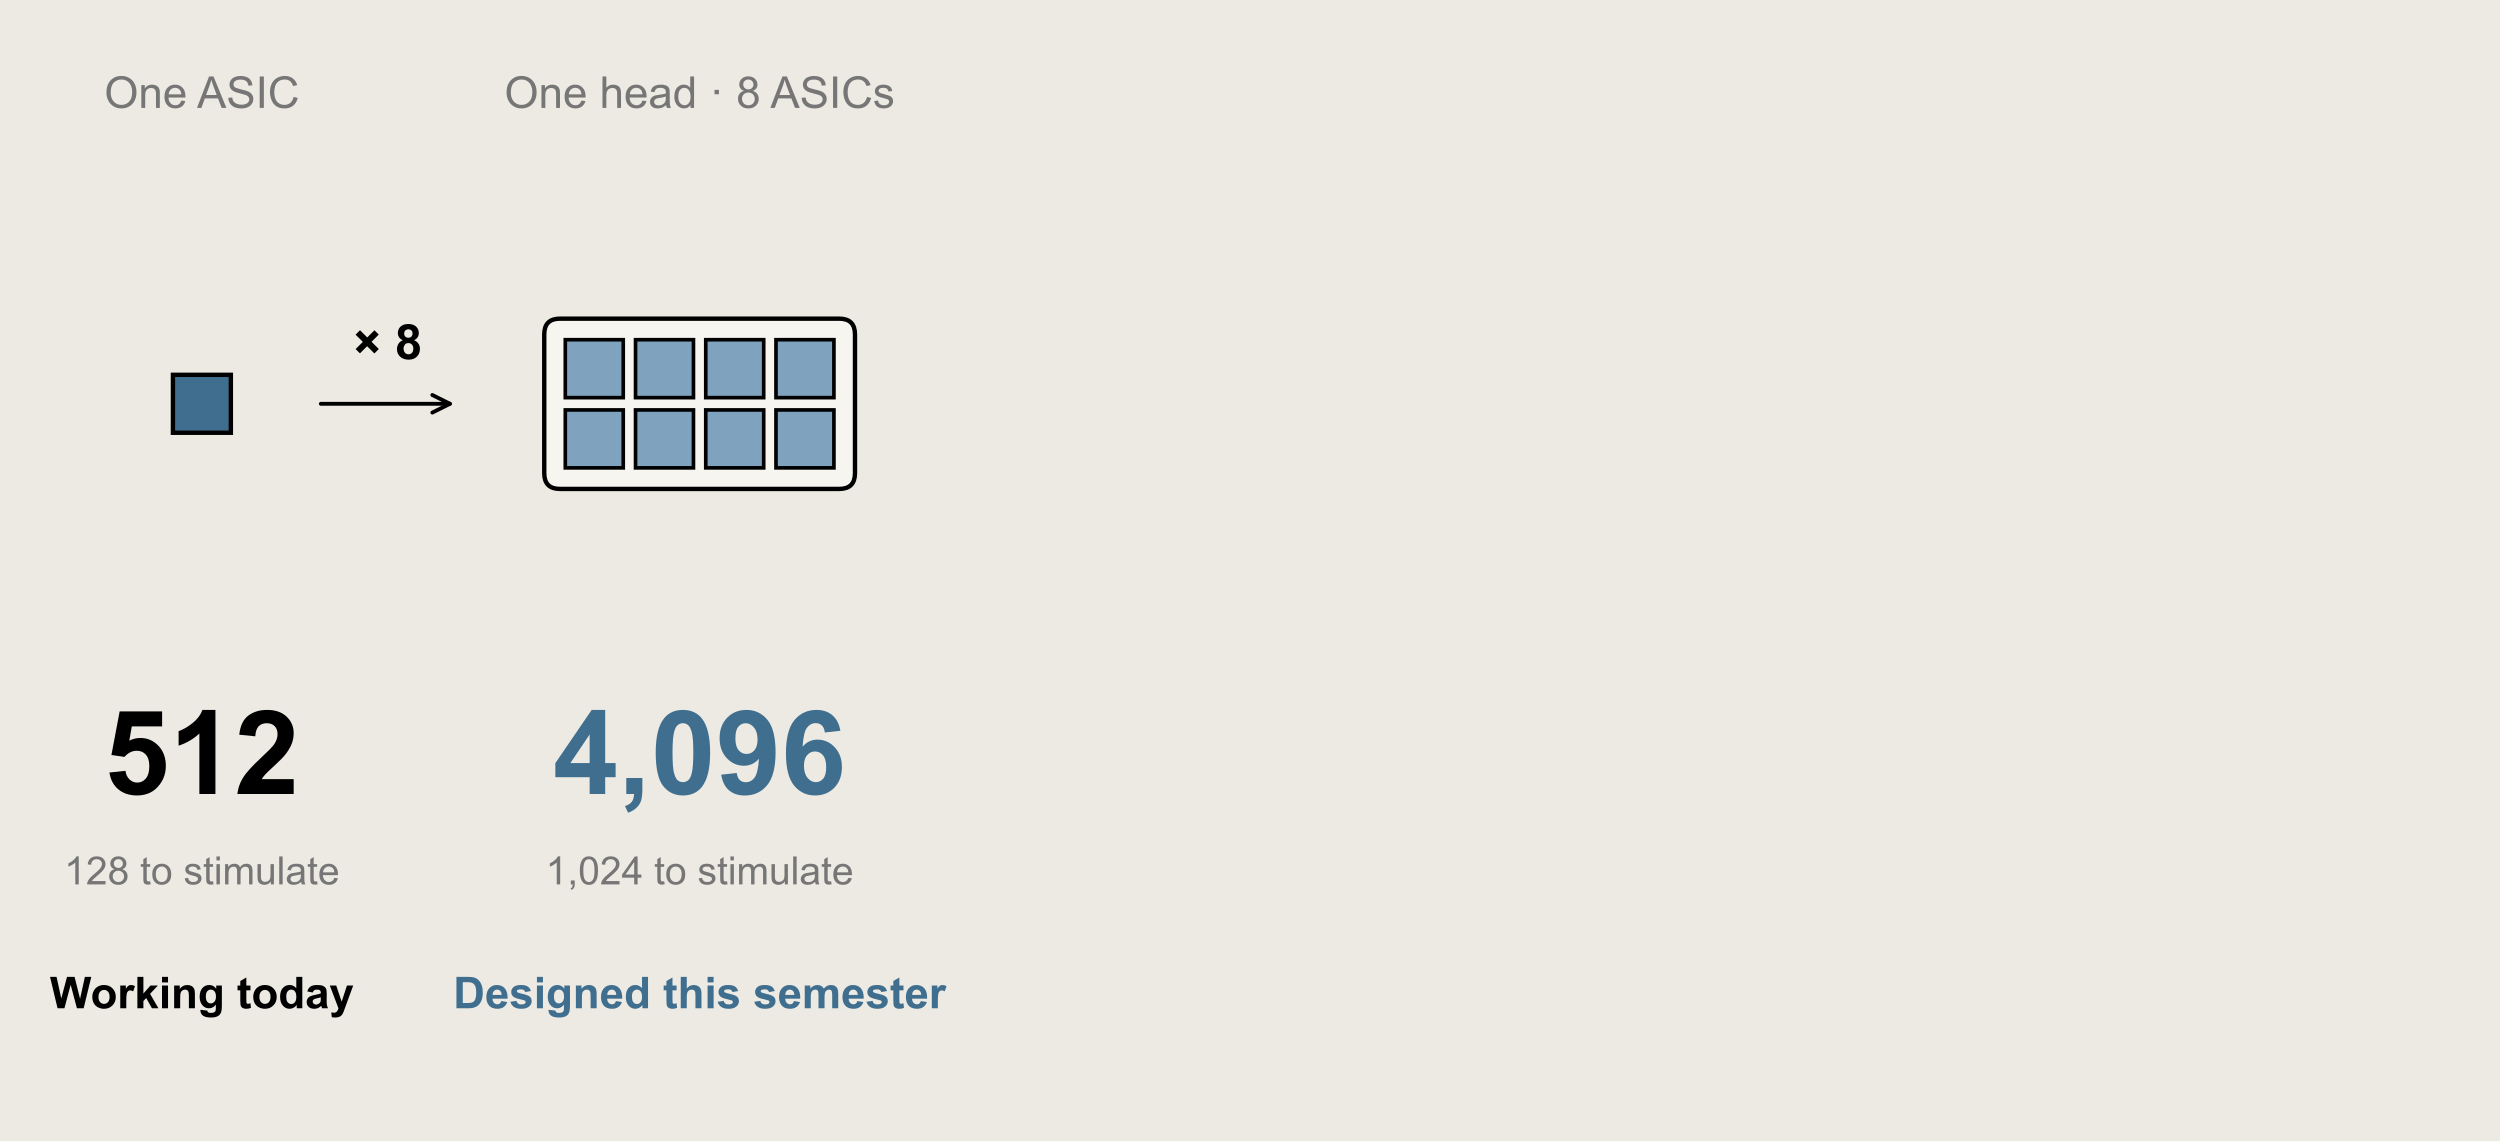
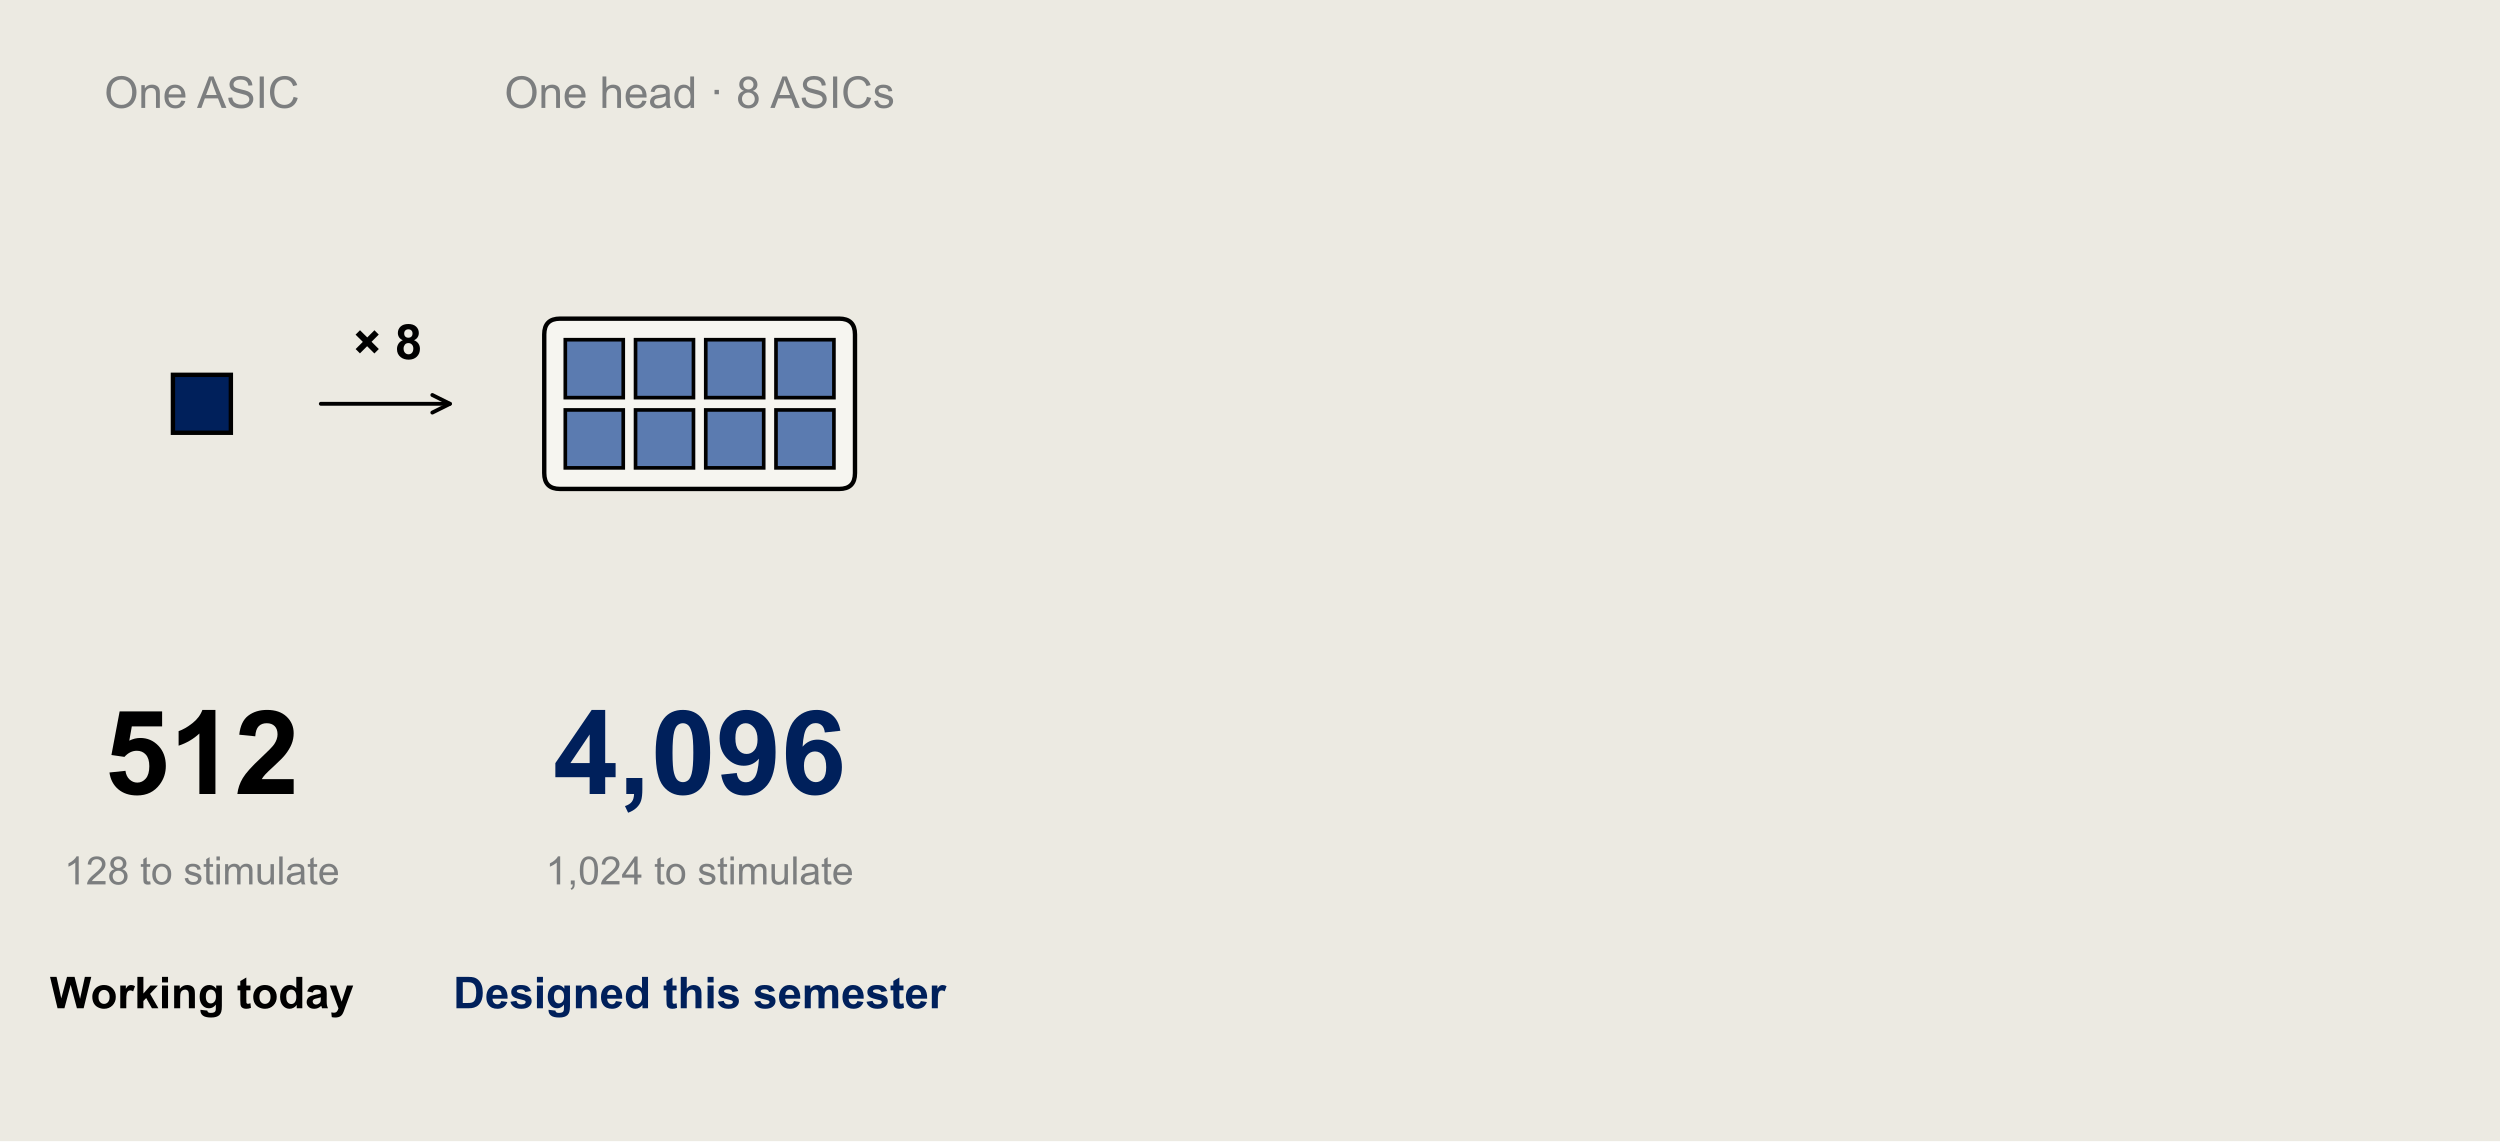
<svg xmlns="http://www.w3.org/2000/svg" xmlns:xlink="http://www.w3.org/1999/xlink" width="1025.28pt" height="468pt" viewBox="0 0 1025.28 468" version="1.1">
  <defs>
    <style type="text/css">*{stroke-linejoin: round; stroke-linecap: butt}</style>
  </defs>
  <g id="figure_1">
    <g id="patch_1">
      <path d="M 0 468  L 1025.28 468  L 1025.28 0  L 0 0  z " style="fill: #eceae2" />
    </g>
    <g id="axes_1">
      <g id="patch_2">
-         <path d="M 229.68 200.52  L 344.16 200.52  Q 350.64 200.52 350.64 194.04  L 350.64 137.16  Q 350.64 130.68 344.16 130.68  L 229.68 130.68  Q 223.2 130.68 223.2 137.16  L 223.2 194.04  Q 223.2 200.52 229.68 200.52  z " clip-path="url(#p2c6e788375)" style="fill: #f6f5f0; stroke: #000000; stroke-width: 1.8; stroke-linejoin: miter" />
+         <path d="M 229.68 200.52  L 344.16 200.52  Q 350.64 200.52 350.64 194.04  L 350.64 137.16  Q 350.64 130.68 344.16 130.68  L 229.68 130.68  Q 223.2 130.68 223.2 137.16  L 223.2 194.04  Q 223.2 200.52 229.68 200.52  z " clip-path="url(#p01cd4a0af0)" style="fill: #f6f5f0; stroke: #000000; stroke-width: 1.8; stroke-linejoin: miter" />
      </g>
      <g id="patch_3">
-         <path d="M 70.92 177.48  L 94.68 177.48  L 94.68 153.72  L 70.92 153.72  z " clip-path="url(#p2c6e788375)" style="fill: #3f6e8f; stroke: #000000; stroke-width: 1.8; stroke-linejoin: miter" />
+         <path d="M 70.92 177.48  L 94.68 177.48  L 94.68 153.72  L 70.92 153.72  z " clip-path="url(#p01cd4a0af0)" style="fill: #00205b; stroke: #000000; stroke-width: 1.8; stroke-linejoin: miter" />
      </g>
      <g id="patch_4">
-         <path d="M 231.84 191.88  L 255.6 191.88  L 255.6 168.12  L 231.84 168.12  z " clip-path="url(#p2c6e788375)" style="fill: #7fa3be; stroke: #000000; stroke-width: 1.5; stroke-linejoin: miter" />
+         <path d="M 231.84 191.88  L 255.6 191.88  L 255.6 168.12  L 231.84 168.12  z " clip-path="url(#p01cd4a0af0)" style="fill: #5b7bb0; stroke: #000000; stroke-width: 1.5; stroke-linejoin: miter" />
      </g>
      <g id="patch_5">
-         <path d="M 260.64 191.88  L 284.4 191.88  L 284.4 168.12  L 260.64 168.12  z " clip-path="url(#p2c6e788375)" style="fill: #7fa3be; stroke: #000000; stroke-width: 1.5; stroke-linejoin: miter" />
+         <path d="M 260.64 191.88  L 284.4 191.88  L 284.4 168.12  L 260.64 168.12  z " clip-path="url(#p01cd4a0af0)" style="fill: #5b7bb0; stroke: #000000; stroke-width: 1.5; stroke-linejoin: miter" />
      </g>
      <g id="patch_6">
-         <path d="M 289.44 191.88  L 313.2 191.88  L 313.2 168.12  L 289.44 168.12  z " clip-path="url(#p2c6e788375)" style="fill: #7fa3be; stroke: #000000; stroke-width: 1.5; stroke-linejoin: miter" />
+         <path d="M 289.44 191.88  L 313.2 191.88  L 313.2 168.12  L 289.44 168.12  z " clip-path="url(#p01cd4a0af0)" style="fill: #5b7bb0; stroke: #000000; stroke-width: 1.5; stroke-linejoin: miter" />
      </g>
      <g id="patch_7">
-         <path d="M 318.24 191.88  L 342 191.88  L 342 168.12  L 318.24 168.12  z " clip-path="url(#p2c6e788375)" style="fill: #7fa3be; stroke: #000000; stroke-width: 1.5; stroke-linejoin: miter" />
+         <path d="M 318.24 191.88  L 342 191.88  L 342 168.12  L 318.24 168.12  z " clip-path="url(#p01cd4a0af0)" style="fill: #5b7bb0; stroke: #000000; stroke-width: 1.5; stroke-linejoin: miter" />
      </g>
      <g id="patch_8">
-         <path d="M 231.84 163.08  L 255.6 163.08  L 255.6 139.32  L 231.84 139.32  z " clip-path="url(#p2c6e788375)" style="fill: #7fa3be; stroke: #000000; stroke-width: 1.5; stroke-linejoin: miter" />
+         <path d="M 231.84 163.08  L 255.6 163.08  L 255.6 139.32  L 231.84 139.32  z " clip-path="url(#p01cd4a0af0)" style="fill: #5b7bb0; stroke: #000000; stroke-width: 1.5; stroke-linejoin: miter" />
      </g>
      <g id="patch_9">
-         <path d="M 260.64 163.08  L 284.4 163.08  L 284.4 139.32  L 260.64 139.32  z " clip-path="url(#p2c6e788375)" style="fill: #7fa3be; stroke: #000000; stroke-width: 1.5; stroke-linejoin: miter" />
+         <path d="M 260.64 163.08  L 284.4 163.08  L 284.4 139.32  L 260.64 139.32  z " clip-path="url(#p01cd4a0af0)" style="fill: #5b7bb0; stroke: #000000; stroke-width: 1.5; stroke-linejoin: miter" />
      </g>
      <g id="patch_10">
-         <path d="M 289.44 163.08  L 313.2 163.08  L 313.2 139.32  L 289.44 139.32  z " clip-path="url(#p2c6e788375)" style="fill: #7fa3be; stroke: #000000; stroke-width: 1.5; stroke-linejoin: miter" />
+         <path d="M 289.44 163.08  L 313.2 163.08  L 313.2 139.32  L 289.44 139.32  z " clip-path="url(#p01cd4a0af0)" style="fill: #5b7bb0; stroke: #000000; stroke-width: 1.5; stroke-linejoin: miter" />
      </g>
      <g id="patch_11">
-         <path d="M 318.24 163.08  L 342 163.08  L 342 139.32  L 318.24 139.32  z " clip-path="url(#p2c6e788375)" style="fill: #7fa3be; stroke: #000000; stroke-width: 1.5; stroke-linejoin: miter" />
+         <path d="M 318.24 163.08  L 342 163.08  L 342 139.32  L 318.24 139.32  z " clip-path="url(#p01cd4a0af0)" style="fill: #5b7bb0; stroke: #000000; stroke-width: 1.5; stroke-linejoin: miter" />
      </g>
      <g id="patch_12">
        <path d="M 131.58 165.6  Q 158.94 165.6 184.511 165.6  " style="fill: none; stroke: #000000; stroke-width: 1.6; stroke-linecap: round" />
        <path d="M 177.311 162  L 184.511 165.6  L 177.311 169.2  " style="fill: none; stroke: #000000; stroke-width: 1.6; stroke-linecap: round" />
      </g>
      <g id="text_1">
        <g transform="translate(144.7603 147.2531) scale(0.2 -0.2)">
          <defs>
            <path id="Arial-BoldMT-d7" d="M 347 1313  L 1291 2256  L 341 3203  L 922 3784  L 1872 2838  L 2816 3781  L 3381 3213  L 2438 2269  L 3391 1316  L 2809 734  L 1856 1688  L 913 744  L 347 1313  z " transform="scale(0.015625)" />
            <path id="Arial-BoldMT-20" transform="scale(0.015625)" />
            <path id="Arial-BoldMT-38" d="M 1025 2472  Q 684 2616 529 2867  Q 375 3119 375 3419  Q 375 3931 733 4265  Q 1091 4600 1750 4600  Q 2403 4600 2764 4265  Q 3125 3931 3125 3419  Q 3125 3100 2959 2851  Q 2794 2603 2494 2472  Q 2875 2319 3073 2025  Q 3272 1731 3272 1347  Q 3272 713 2867 316  Q 2463 -81 1791 -81  Q 1166 -81 750 247  Q 259 634 259 1309  Q 259 1681 443 1992  Q 628 2303 1025 2472  z M 1206 3356  Q 1206 3094 1354 2947  Q 1503 2800 1750 2800  Q 2000 2800 2150 2948  Q 2300 3097 2300 3359  Q 2300 3606 2151 3754  Q 2003 3903 1759 3903  Q 1506 3903 1356 3753  Q 1206 3603 1206 3356  z M 1125 1394  Q 1125 1031 1311 828  Q 1497 625 1775 625  Q 2047 625 2225 820  Q 2403 1016 2403 1384  Q 2403 1706 2222 1901  Q 2041 2097 1763 2097  Q 1441 2097 1283 1875  Q 1125 1653 1125 1394  z " transform="scale(0.015625)" />
          </defs>
          <use xlink:href="#Arial-BoldMT-d7" />
          <use xlink:href="#Arial-BoldMT-20" x="58.398" />
          <use xlink:href="#Arial-BoldMT-38" x="86.182" />
        </g>
      </g>
      <g id="text_2">
-         <g style="fill: #767676" transform="translate(42.77813 44.25328) scale(0.18 -0.18)">
+         <g style="fill: #7c7e7f" transform="translate(42.77813 44.25328) scale(0.18 -0.18)">
          <defs>
            <path id="ArialMT-4f" d="M 309 2231  Q 309 3372 921 4017  Q 1534 4663 2503 4663  Q 3138 4663 3647 4359  Q 4156 4056 4423 3514  Q 4691 2972 4691 2284  Q 4691 1588 4409 1038  Q 4128 488 3612 205  Q 3097 -78 2500 -78  Q 1853 -78 1343 234  Q 834 547 571 1087  Q 309 1628 309 2231  z M 934 2222  Q 934 1394 1379 917  Q 1825 441 2497 441  Q 3181 441 3623 922  Q 4066 1403 4066 2288  Q 4066 2847 3877 3264  Q 3688 3681 3323 3911  Q 2959 4141 2506 4141  Q 1863 4141 1398 3698  Q 934 3256 934 2222  z " transform="scale(0.015625)" />
            <path id="ArialMT-6e" d="M 422 0  L 422 3319  L 928 3319  L 928 2847  Q 1294 3394 1984 3394  Q 2284 3394 2536 3286  Q 2788 3178 2913 3003  Q 3038 2828 3088 2588  Q 3119 2431 3119 2041  L 3119 0  L 2556 0  L 2556 2019  Q 2556 2363 2490 2533  Q 2425 2703 2258 2804  Q 2091 2906 1866 2906  Q 1506 2906 1245 2678  Q 984 2450 984 1813  L 984 0  L 422 0  z " transform="scale(0.015625)" />
            <path id="ArialMT-65" d="M 2694 1069  L 3275 997  Q 3138 488 2766 206  Q 2394 -75 1816 -75  Q 1088 -75 661 373  Q 234 822 234 1631  Q 234 2469 665 2931  Q 1097 3394 1784 3394  Q 2450 3394 2872 2941  Q 3294 2488 3294 1666  Q 3294 1616 3291 1516  L 816 1516  Q 847 969 1125 678  Q 1403 388 1819 388  Q 2128 388 2347 550  Q 2566 713 2694 1069  z M 847 1978  L 2700 1978  Q 2663 2397 2488 2606  Q 2219 2931 1791 2931  Q 1403 2931 1139 2672  Q 875 2413 847 1978  z " transform="scale(0.015625)" />
            <path id="ArialMT-20" transform="scale(0.015625)" />
            <path id="ArialMT-41" d="M -9 0  L 1750 4581  L 2403 4581  L 4278 0  L 3588 0  L 3053 1388  L 1138 1388  L 634 0  L -9 0  z M 1313 1881  L 2866 1881  L 2388 3150  Q 2169 3728 2063 4100  Q 1975 3659 1816 3225  L 1313 1881  z " transform="scale(0.015625)" />
            <path id="ArialMT-53" d="M 288 1472  L 859 1522  Q 900 1178 1048 958  Q 1197 738 1509 602  Q 1822 466 2213 466  Q 2559 466 2825 569  Q 3091 672 3220 851  Q 3350 1031 3350 1244  Q 3350 1459 3225 1620  Q 3100 1781 2813 1891  Q 2628 1963 1997 2114  Q 1366 2266 1113 2400  Q 784 2572 623 2826  Q 463 3081 463 3397  Q 463 3744 659 4045  Q 856 4347 1234 4503  Q 1613 4659 2075 4659  Q 2584 4659 2973 4495  Q 3363 4331 3572 4012  Q 3781 3694 3797 3291  L 3216 3247  Q 3169 3681 2898 3903  Q 2628 4125 2100 4125  Q 1550 4125 1298 3923  Q 1047 3722 1047 3438  Q 1047 3191 1225 3031  Q 1400 2872 2139 2705  Q 2878 2538 3153 2413  Q 3553 2228 3743 1945  Q 3934 1663 3934 1294  Q 3934 928 3725 604  Q 3516 281 3123 101  Q 2731 -78 2241 -78  Q 1619 -78 1198 103  Q 778 284 539 648  Q 300 1013 288 1472  z " transform="scale(0.015625)" />
            <path id="ArialMT-49" d="M 597 0  L 597 4581  L 1203 4581  L 1203 0  L 597 0  z " transform="scale(0.015625)" />
            <path id="ArialMT-43" d="M 3763 1606  L 4369 1453  Q 4178 706 3683 314  Q 3188 -78 2472 -78  Q 1731 -78 1267 223  Q 803 525 561 1097  Q 319 1669 319 2325  Q 319 3041 592 3573  Q 866 4106 1370 4382  Q 1875 4659 2481 4659  Q 3169 4659 3637 4309  Q 4106 3959 4291 3325  L 3694 3184  Q 3534 3684 3231 3912  Q 2928 4141 2469 4141  Q 1941 4141 1586 3887  Q 1231 3634 1087 3207  Q 944 2781 944 2328  Q 944 1744 1114 1308  Q 1284 872 1643 656  Q 2003 441 2422 441  Q 2931 441 3284 734  Q 3638 1028 3763 1606  z " transform="scale(0.015625)" />
          </defs>
          <use xlink:href="#ArialMT-4f" />
          <use xlink:href="#ArialMT-6e" x="77.783" />
          <use xlink:href="#ArialMT-65" x="133.398" />
          <use xlink:href="#ArialMT-20" x="189.014" />
          <use xlink:href="#ArialMT-41" x="211.297" />
          <use xlink:href="#ArialMT-53" x="277.996" />
          <use xlink:href="#ArialMT-49" x="344.695" />
          <use xlink:href="#ArialMT-43" x="372.479" />
        </g>
      </g>
      <g id="text_3">
        <g transform="translate(42.76125 325.6425) scale(0.48 -0.48)">
          <defs>
            <path id="Arial-BoldMT-35" d="M 284 1178  L 1159 1269  Q 1197 972 1381 798  Q 1566 625 1806 625  Q 2081 625 2272 848  Q 2463 1072 2463 1522  Q 2463 1944 2273 2155  Q 2084 2366 1781 2366  Q 1403 2366 1103 2031  L 391 2134  L 841 4519  L 3163 4519  L 3163 3697  L 1506 3697  L 1369 2919  Q 1663 3066 1969 3066  Q 2553 3066 2959 2641  Q 3366 2216 3366 1538  Q 3366 972 3038 528  Q 2591 -78 1797 -78  Q 1163 -78 763 262  Q 363 603 284 1178  z " transform="scale(0.015625)" />
            <path id="Arial-BoldMT-31" d="M 2519 0  L 1641 0  L 1641 3309  Q 1159 2859 506 2644  L 506 3441  Q 850 3553 1253 3867  Q 1656 4181 1806 4600  L 2519 4600  L 2519 0  z " transform="scale(0.015625)" />
            <path id="Arial-BoldMT-32" d="M 3238 816  L 3238 0  L 159 0  Q 209 463 459 877  Q 709 1291 1447 1975  Q 2041 2528 2175 2725  Q 2356 2997 2356 3263  Q 2356 3556 2198 3714  Q 2041 3872 1763 3872  Q 1488 3872 1325 3706  Q 1163 3541 1138 3156  L 263 3244  Q 341 3969 753 4284  Q 1166 4600 1784 4600  Q 2463 4600 2850 4234  Q 3238 3869 3238 3325  Q 3238 3016 3127 2736  Q 3016 2456 2775 2150  Q 2616 1947 2200 1565  Q 1784 1184 1673 1059  Q 1563 934 1494 816  L 3238 816  z " transform="scale(0.015625)" />
          </defs>
          <use xlink:href="#Arial-BoldMT-35" />
          <use xlink:href="#Arial-BoldMT-31" x="55.615" />
          <use xlink:href="#Arial-BoldMT-32" x="111.23" />
        </g>
      </g>
      <g id="text_4">
-         <g style="fill: #767676" transform="translate(26.3275 362.6963) scale(0.16 -0.16)">
+         <g style="fill: #7c7e7f" transform="translate(26.3275 362.6963) scale(0.16 -0.16)">
          <defs>
            <path id="ArialMT-31" d="M 2384 0  L 1822 0  L 1822 3584  Q 1619 3391 1289 3197  Q 959 3003 697 2906  L 697 3450  Q 1169 3672 1522 3987  Q 1875 4303 2022 4600  L 2384 4600  L 2384 0  z " transform="scale(0.015625)" />
            <path id="ArialMT-32" d="M 3222 541  L 3222 0  L 194 0  Q 188 203 259 391  Q 375 700 629 1000  Q 884 1300 1366 1694  Q 2113 2306 2375 2664  Q 2638 3022 2638 3341  Q 2638 3675 2398 3904  Q 2159 4134 1775 4134  Q 1369 4134 1125 3890  Q 881 3647 878 3216  L 300 3275  Q 359 3922 746 4261  Q 1134 4600 1788 4600  Q 2447 4600 2831 4234  Q 3216 3869 3216 3328  Q 3216 3053 3103 2787  Q 2991 2522 2730 2228  Q 2469 1934 1863 1422  Q 1356 997 1212 845  Q 1069 694 975 541  L 3222 541  z " transform="scale(0.015625)" />
            <path id="ArialMT-38" d="M 1131 2484  Q 781 2613 612 2850  Q 444 3088 444 3419  Q 444 3919 803 4259  Q 1163 4600 1759 4600  Q 2359 4600 2725 4251  Q 3091 3903 3091 3403  Q 3091 3084 2923 2848  Q 2756 2613 2416 2484  Q 2838 2347 3058 2040  Q 3278 1734 3278 1309  Q 3278 722 2862 322  Q 2447 -78 1769 -78  Q 1091 -78 675 323  Q 259 725 259 1325  Q 259 1772 486 2073  Q 713 2375 1131 2484  z M 1019 3438  Q 1019 3113 1228 2906  Q 1438 2700 1772 2700  Q 2097 2700 2305 2904  Q 2513 3109 2513 3406  Q 2513 3716 2298 3927  Q 2084 4138 1766 4138  Q 1444 4138 1231 3931  Q 1019 3725 1019 3438  z M 838 1322  Q 838 1081 952 856  Q 1066 631 1291 507  Q 1516 384 1775 384  Q 2178 384 2440 643  Q 2703 903 2703 1303  Q 2703 1709 2433 1975  Q 2163 2241 1756 2241  Q 1359 2241 1098 1978  Q 838 1716 838 1322  z " transform="scale(0.015625)" />
            <path id="ArialMT-74" d="M 1650 503  L 1731 6  Q 1494 -44 1306 -44  Q 1000 -44 831 53  Q 663 150 594 308  Q 525 466 525 972  L 525 2881  L 113 2881  L 113 3319  L 525 3319  L 525 4141  L 1084 4478  L 1084 3319  L 1650 3319  L 1650 2881  L 1084 2881  L 1084 941  Q 1084 700 1114 631  Q 1144 563 1211 522  Q 1278 481 1403 481  Q 1497 481 1650 503  z " transform="scale(0.015625)" />
            <path id="ArialMT-6f" d="M 213 1659  Q 213 2581 725 3025  Q 1153 3394 1769 3394  Q 2453 3394 2887 2945  Q 3322 2497 3322 1706  Q 3322 1066 3130 698  Q 2938 331 2570 128  Q 2203 -75 1769 -75  Q 1072 -75 642 372  Q 213 819 213 1659  z M 791 1659  Q 791 1022 1069 705  Q 1347 388 1769 388  Q 2188 388 2466 706  Q 2744 1025 2744 1678  Q 2744 2294 2464 2611  Q 2184 2928 1769 2928  Q 1347 2928 1069 2612  Q 791 2297 791 1659  z " transform="scale(0.015625)" />
            <path id="ArialMT-73" d="M 197 991  L 753 1078  Q 800 744 1014 566  Q 1228 388 1613 388  Q 2000 388 2187 545  Q 2375 703 2375 916  Q 2375 1106 2209 1216  Q 2094 1291 1634 1406  Q 1016 1563 777 1677  Q 538 1791 414 1992  Q 291 2194 291 2438  Q 291 2659 392 2848  Q 494 3038 669 3163  Q 800 3259 1026 3326  Q 1253 3394 1513 3394  Q 1903 3394 2198 3281  Q 2494 3169 2634 2976  Q 2775 2784 2828 2463  L 2278 2388  Q 2241 2644 2061 2787  Q 1881 2931 1553 2931  Q 1166 2931 1000 2803  Q 834 2675 834 2503  Q 834 2394 903 2306  Q 972 2216 1119 2156  Q 1203 2125 1616 2013  Q 2213 1853 2448 1751  Q 2684 1650 2818 1456  Q 2953 1263 2953 975  Q 2953 694 2789 445  Q 2625 197 2315 61  Q 2006 -75 1616 -75  Q 969 -75 630 194  Q 291 463 197 991  z " transform="scale(0.015625)" />
            <path id="ArialMT-69" d="M 425 3934  L 425 4581  L 988 4581  L 988 3934  L 425 3934  z M 425 0  L 425 3319  L 988 3319  L 988 0  L 425 0  z " transform="scale(0.015625)" />
            <path id="ArialMT-6d" d="M 422 0  L 422 3319  L 925 3319  L 925 2853  Q 1081 3097 1340 3245  Q 1600 3394 1931 3394  Q 2300 3394 2536 3241  Q 2772 3088 2869 2813  Q 3263 3394 3894 3394  Q 4388 3394 4653 3120  Q 4919 2847 4919 2278  L 4919 0  L 4359 0  L 4359 2091  Q 4359 2428 4304 2576  Q 4250 2725 4106 2815  Q 3963 2906 3769 2906  Q 3419 2906 3187 2673  Q 2956 2441 2956 1928  L 2956 0  L 2394 0  L 2394 2156  Q 2394 2531 2256 2718  Q 2119 2906 1806 2906  Q 1569 2906 1367 2781  Q 1166 2656 1075 2415  Q 984 2175 984 1722  L 984 0  L 422 0  z " transform="scale(0.015625)" />
            <path id="ArialMT-75" d="M 2597 0  L 2597 488  Q 2209 -75 1544 -75  Q 1250 -75 995 37  Q 741 150 617 320  Q 494 491 444 738  Q 409 903 409 1263  L 409 3319  L 972 3319  L 972 1478  Q 972 1038 1006 884  Q 1059 663 1231 536  Q 1403 409 1656 409  Q 1909 409 2131 539  Q 2353 669 2445 892  Q 2538 1116 2538 1541  L 2538 3319  L 3100 3319  L 3100 0  L 2597 0  z " transform="scale(0.015625)" />
            <path id="ArialMT-6c" d="M 409 0  L 409 4581  L 972 4581  L 972 0  L 409 0  z " transform="scale(0.015625)" />
            <path id="ArialMT-61" d="M 2588 409  Q 2275 144 1986 34  Q 1697 -75 1366 -75  Q 819 -75 525 192  Q 231 459 231 875  Q 231 1119 342 1320  Q 453 1522 633 1644  Q 813 1766 1038 1828  Q 1203 1872 1538 1913  Q 2219 1994 2541 2106  Q 2544 2222 2544 2253  Q 2544 2597 2384 2738  Q 2169 2928 1744 2928  Q 1347 2928 1158 2789  Q 969 2650 878 2297  L 328 2372  Q 403 2725 575 2942  Q 747 3159 1072 3276  Q 1397 3394 1825 3394  Q 2250 3394 2515 3294  Q 2781 3194 2906 3042  Q 3031 2891 3081 2659  Q 3109 2516 3109 2141  L 3109 1391  Q 3109 606 3145 398  Q 3181 191 3288 0  L 2700 0  Q 2613 175 2588 409  z M 2541 1666  Q 2234 1541 1622 1453  Q 1275 1403 1131 1340  Q 988 1278 909 1158  Q 831 1038 831 891  Q 831 666 1001 516  Q 1172 366 1500 366  Q 1825 366 2078 508  Q 2331 650 2450 897  Q 2541 1088 2541 1459  L 2541 1666  z " transform="scale(0.015625)" />
          </defs>
          <use xlink:href="#ArialMT-31" />
          <use xlink:href="#ArialMT-32" x="55.615" />
          <use xlink:href="#ArialMT-38" x="111.23" />
          <use xlink:href="#ArialMT-20" x="166.846" />
          <use xlink:href="#ArialMT-74" x="194.629" />
          <use xlink:href="#ArialMT-6f" x="222.412" />
          <use xlink:href="#ArialMT-20" x="278.027" />
          <use xlink:href="#ArialMT-73" x="305.811" />
          <use xlink:href="#ArialMT-74" x="355.811" />
          <use xlink:href="#ArialMT-69" x="383.594" />
          <use xlink:href="#ArialMT-6d" x="405.811" />
          <use xlink:href="#ArialMT-75" x="489.111" />
          <use xlink:href="#ArialMT-6c" x="544.727" />
          <use xlink:href="#ArialMT-61" x="566.943" />
          <use xlink:href="#ArialMT-74" x="622.559" />
          <use xlink:href="#ArialMT-65" x="650.342" />
        </g>
      </g>
      <g id="text_5">
        <g transform="translate(20.46234 413.5078) scale(0.18 -0.18)">
          <defs>
            <path id="Arial-BoldMT-57" d="M 1116 0  L 22 4581  L 969 4581  L 1659 1434  L 2497 4581  L 3597 4581  L 4400 1381  L 5103 4581  L 6034 4581  L 4922 0  L 3941 0  L 3028 3425  L 2119 0  L 1116 0  z " transform="scale(0.015625)" />
            <path id="Arial-BoldMT-6f" d="M 256 1706  Q 256 2144 472 2553  Q 688 2963 1083 3178  Q 1478 3394 1966 3394  Q 2719 3394 3200 2905  Q 3681 2416 3681 1669  Q 3681 916 3195 420  Q 2709 -75 1972 -75  Q 1516 -75 1102 131  Q 688 338 472 736  Q 256 1134 256 1706  z M 1156 1659  Q 1156 1166 1390 903  Q 1625 641 1969 641  Q 2313 641 2545 903  Q 2778 1166 2778 1666  Q 2778 2153 2545 2415  Q 2313 2678 1969 2678  Q 1625 2678 1390 2415  Q 1156 2153 1156 1659  z " transform="scale(0.015625)" />
            <path id="Arial-BoldMT-72" d="M 1300 0  L 422 0  L 422 3319  L 1238 3319  L 1238 2847  Q 1447 3181 1614 3287  Q 1781 3394 1994 3394  Q 2294 3394 2572 3228  L 2300 2463  Q 2078 2606 1888 2606  Q 1703 2606 1575 2504  Q 1447 2403 1373 2137  Q 1300 1872 1300 1025  L 1300 0  z " transform="scale(0.015625)" />
            <path id="Arial-BoldMT-6b" d="M 428 0  L 428 4581  L 1306 4581  L 1306 2150  L 2334 3319  L 3416 3319  L 2281 2106  L 3497 0  L 2550 0  L 1716 1491  L 1306 1063  L 1306 0  L 428 0  z " transform="scale(0.015625)" />
            <path id="Arial-BoldMT-69" d="M 459 3769  L 459 4581  L 1338 4581  L 1338 3769  L 459 3769  z M 459 0  L 459 3319  L 1338 3319  L 1338 0  L 459 0  z " transform="scale(0.015625)" />
            <path id="Arial-BoldMT-6e" d="M 3478 0  L 2600 0  L 2600 1694  Q 2600 2231 2544 2389  Q 2488 2547 2361 2634  Q 2234 2722 2056 2722  Q 1828 2722 1647 2597  Q 1466 2472 1398 2265  Q 1331 2059 1331 1503  L 1331 0  L 453 0  L 453 3319  L 1269 3319  L 1269 2831  Q 1703 3394 2363 3394  Q 2653 3394 2893 3289  Q 3134 3184 3257 3021  Q 3381 2859 3429 2653  Q 3478 2447 3478 2063  L 3478 0  z " transform="scale(0.015625)" />
            <path id="Arial-BoldMT-67" d="M 378 -219  L 1381 -341  Q 1406 -516 1497 -581  Q 1622 -675 1891 -675  Q 2234 -675 2406 -572  Q 2522 -503 2581 -350  Q 2622 -241 2622 53  L 2622 538  Q 2228 0 1628 0  Q 959 0 569 566  Q 263 1013 263 1678  Q 263 2513 664 2953  Q 1066 3394 1663 3394  Q 2278 3394 2678 2853  L 2678 3319  L 3500 3319  L 3500 341  Q 3500 -247 3403 -537  Q 3306 -828 3131 -993  Q 2956 -1159 2664 -1253  Q 2372 -1347 1925 -1347  Q 1081 -1347 728 -1058  Q 375 -769 375 -325  Q 375 -281 378 -219  z M 1163 1728  Q 1163 1200 1367 954  Q 1572 709 1872 709  Q 2194 709 2416 961  Q 2638 1213 2638 1706  Q 2638 2222 2425 2472  Q 2213 2722 1888 2722  Q 1572 2722 1367 2476  Q 1163 2231 1163 1728  z " transform="scale(0.015625)" />
            <path id="Arial-BoldMT-74" d="M 1981 3319  L 1981 2619  L 1381 2619  L 1381 1281  Q 1381 875 1398 808  Q 1416 741 1477 697  Q 1538 653 1625 653  Q 1747 653 1978 738  L 2053 56  Q 1747 -75 1359 -75  Q 1122 -75 931 4  Q 741 84 652 211  Q 563 338 528 553  Q 500 706 500 1172  L 500 2619  L 97 2619  L 97 3319  L 500 3319  L 500 3978  L 1381 4491  L 1381 3319  L 1981 3319  z " transform="scale(0.015625)" />
            <path id="Arial-BoldMT-64" d="M 3503 0  L 2688 0  L 2688 488  Q 2484 203 2207 64  Q 1931 -75 1650 -75  Q 1078 -75 670 386  Q 263 847 263 1672  Q 263 2516 659 2955  Q 1056 3394 1663 3394  Q 2219 3394 2625 2931  L 2625 4581  L 3503 4581  L 3503 0  z M 1159 1731  Q 1159 1200 1306 963  Q 1519 619 1900 619  Q 2203 619 2415 876  Q 2628 1134 2628 1647  Q 2628 2219 2422 2470  Q 2216 2722 1894 2722  Q 1581 2722 1370 2473  Q 1159 2225 1159 1731  z " transform="scale(0.015625)" />
            <path id="Arial-BoldMT-61" d="M 1116 2306  L 319 2450  Q 453 2931 781 3162  Q 1109 3394 1756 3394  Q 2344 3394 2631 3255  Q 2919 3116 3036 2902  Q 3153 2688 3153 2116  L 3144 1091  Q 3144 653 3186 445  Q 3228 238 3344 0  L 2475 0  Q 2441 88 2391 259  Q 2369 338 2359 363  Q 2134 144 1878 34  Q 1622 -75 1331 -75  Q 819 -75 523 203  Q 228 481 228 906  Q 228 1188 362 1408  Q 497 1628 739 1745  Q 981 1863 1438 1950  Q 2053 2066 2291 2166  L 2291 2253  Q 2291 2506 2166 2614  Q 2041 2722 1694 2722  Q 1459 2722 1328 2630  Q 1197 2538 1116 2306  z M 2291 1594  Q 2122 1538 1756 1459  Q 1391 1381 1278 1306  Q 1106 1184 1106 997  Q 1106 813 1243 678  Q 1381 544 1594 544  Q 1831 544 2047 700  Q 2206 819 2256 991  Q 2291 1103 2291 1419  L 2291 1594  z " transform="scale(0.015625)" />
            <path id="Arial-BoldMT-79" d="M 44 3319  L 978 3319  L 1772 963  L 2547 3319  L 3456 3319  L 2284 125  L 2075 -453  Q 1959 -744 1854 -897  Q 1750 -1050 1614 -1145  Q 1478 -1241 1279 -1294  Q 1081 -1347 831 -1347  Q 578 -1347 334 -1294  L 256 -606  Q 463 -647 628 -647  Q 934 -647 1081 -467  Q 1228 -288 1306 -9  L 44 3319  z " transform="scale(0.015625)" />
          </defs>
          <use xlink:href="#Arial-BoldMT-57" />
          <use xlink:href="#Arial-BoldMT-6f" x="92.635" />
          <use xlink:href="#Arial-BoldMT-72" x="153.719" />
          <use xlink:href="#Arial-BoldMT-6b" x="192.635" />
          <use xlink:href="#Arial-BoldMT-69" x="248.25" />
          <use xlink:href="#Arial-BoldMT-6e" x="276.033" />
          <use xlink:href="#Arial-BoldMT-67" x="337.117" />
          <use xlink:href="#Arial-BoldMT-20" x="398.201" />
          <use xlink:href="#Arial-BoldMT-74" x="425.984" />
          <use xlink:href="#Arial-BoldMT-6f" x="459.285" />
          <use xlink:href="#Arial-BoldMT-64" x="520.369" />
          <use xlink:href="#Arial-BoldMT-61" x="581.453" />
          <use xlink:href="#Arial-BoldMT-79" x="637.068" />
        </g>
      </g>
      <g id="text_6">
-         <g style="fill: #767676" transform="translate(206.8762 44.25328) scale(0.18 -0.18)">
+         <g style="fill: #7c7e7f" transform="translate(206.8762 44.25328) scale(0.18 -0.18)">
          <defs>
            <path id="ArialMT-68" d="M 422 0  L 422 4581  L 984 4581  L 984 2938  Q 1378 3394 1978 3394  Q 2347 3394 2619 3248  Q 2891 3103 3008 2847  Q 3125 2591 3125 2103  L 3125 0  L 2563 0  L 2563 2103  Q 2563 2525 2380 2717  Q 2197 2909 1863 2909  Q 1613 2909 1392 2779  Q 1172 2650 1078 2428  Q 984 2206 984 1816  L 984 0  L 422 0  z " transform="scale(0.015625)" />
            <path id="ArialMT-64" d="M 2575 0  L 2575 419  Q 2259 -75 1647 -75  Q 1250 -75 917 144  Q 584 363 401 755  Q 219 1147 219 1656  Q 219 2153 384 2558  Q 550 2963 881 3178  Q 1213 3394 1622 3394  Q 1922 3394 2156 3267  Q 2391 3141 2538 2938  L 2538 4581  L 3097 4581  L 3097 0  L 2575 0  z M 797 1656  Q 797 1019 1065 703  Q 1334 388 1700 388  Q 2069 388 2326 689  Q 2584 991 2584 1609  Q 2584 2291 2321 2609  Q 2059 2928 1675 2928  Q 1300 2928 1048 2622  Q 797 2316 797 1656  z " transform="scale(0.015625)" />
            <path id="ArialMT-b7" d="M 744 1991  L 744 2631  L 1384 2631  L 1384 1991  L 744 1991  z " transform="scale(0.015625)" />
          </defs>
          <use xlink:href="#ArialMT-4f" />
          <use xlink:href="#ArialMT-6e" x="77.783" />
          <use xlink:href="#ArialMT-65" x="133.398" />
          <use xlink:href="#ArialMT-20" x="189.014" />
          <use xlink:href="#ArialMT-68" x="216.797" />
          <use xlink:href="#ArialMT-65" x="272.412" />
          <use xlink:href="#ArialMT-61" x="328.027" />
          <use xlink:href="#ArialMT-64" x="383.643" />
          <use xlink:href="#ArialMT-20" x="439.258" />
          <use xlink:href="#ArialMT-b7" x="467.041" />
          <use xlink:href="#ArialMT-20" x="500.342" />
          <use xlink:href="#ArialMT-38" x="528.125" />
          <use xlink:href="#ArialMT-20" x="583.74" />
          <use xlink:href="#ArialMT-41" x="606.023" />
          <use xlink:href="#ArialMT-53" x="672.723" />
          <use xlink:href="#ArialMT-49" x="739.422" />
          <use xlink:href="#ArialMT-43" x="767.205" />
          <use xlink:href="#ArialMT-73" x="839.422" />
        </g>
      </g>
      <g id="text_7">
-         <g style="fill: #3f6e8f" transform="translate(226.8675 325.6425) scale(0.48 -0.48)">
+         <g style="fill: #00205b" transform="translate(226.8675 325.6425) scale(0.48 -0.48)">
          <defs>
            <path id="Arial-BoldMT-34" d="M 1994 0  L 1994 922  L 119 922  L 119 1691  L 2106 4600  L 2844 4600  L 2844 1694  L 3413 1694  L 3413 922  L 2844 922  L 2844 0  L 1994 0  z M 1994 1694  L 1994 3259  L 941 1694  L 1994 1694  z " transform="scale(0.015625)" />
            <path id="Arial-BoldMT-2c" d="M 438 878  L 1316 878  L 1316 250  Q 1316 -131 1250 -351  Q 1184 -572 1001 -747  Q 819 -922 538 -1022  L 366 -659  Q 631 -572 743 -419  Q 856 -266 863 0  L 438 0  L 438 878  z " transform="scale(0.015625)" />
            <path id="Arial-BoldMT-30" d="M 1756 4600  Q 2422 4600 2797 4125  Q 3244 3563 3244 2259  Q 3244 959 2794 391  Q 2422 -78 1756 -78  Q 1088 -78 678 436  Q 269 950 269 2269  Q 269 3563 719 4131  Q 1091 4600 1756 4600  z M 1756 3872  Q 1597 3872 1472 3770  Q 1347 3669 1278 3406  Q 1188 3066 1188 2259  Q 1188 1453 1269 1151  Q 1350 850 1473 750  Q 1597 650 1756 650  Q 1916 650 2041 751  Q 2166 853 2234 1116  Q 2325 1453 2325 2259  Q 2325 3066 2244 3367  Q 2163 3669 2039 3770  Q 1916 3872 1756 3872  z " transform="scale(0.015625)" />
            <path id="Arial-BoldMT-39" d="M 291 1059  L 1141 1153  Q 1172 894 1303 769  Q 1434 644 1650 644  Q 1922 644 2112 894  Q 2303 1144 2356 1931  Q 2025 1547 1528 1547  Q 988 1547 595 1964  Q 203 2381 203 3050  Q 203 3747 617 4173  Q 1031 4600 1672 4600  Q 2369 4600 2816 4061  Q 3263 3522 3263 2288  Q 3263 1031 2797 475  Q 2331 -81 1584 -81  Q 1047 -81 715 205  Q 384 491 291 1059  z M 2278 2978  Q 2278 3403 2083 3637  Q 1888 3872 1631 3872  Q 1388 3872 1227 3680  Q 1066 3488 1066 3050  Q 1066 2606 1241 2398  Q 1416 2191 1678 2191  Q 1931 2191 2104 2391  Q 2278 2591 2278 2978  z " transform="scale(0.015625)" />
            <path id="Arial-BoldMT-36" d="M 3247 3459  L 2397 3366  Q 2366 3628 2234 3753  Q 2103 3878 1894 3878  Q 1616 3878 1423 3628  Q 1231 3378 1181 2588  Q 1509 2975 1997 2975  Q 2547 2975 2939 2556  Q 3331 2138 3331 1475  Q 3331 772 2918 347  Q 2506 -78 1859 -78  Q 1166 -78 719 461  Q 272 1000 272 2228  Q 272 3488 737 4044  Q 1203 4600 1947 4600  Q 2469 4600 2811 4308  Q 3153 4016 3247 3459  z M 1256 1544  Q 1256 1116 1453 883  Q 1650 650 1903 650  Q 2147 650 2309 840  Q 2472 1031 2472 1466  Q 2472 1913 2297 2120  Q 2122 2328 1859 2328  Q 1606 2328 1431 2129  Q 1256 1931 1256 1544  z " transform="scale(0.015625)" />
          </defs>
          <use xlink:href="#Arial-BoldMT-34" />
          <use xlink:href="#Arial-BoldMT-2c" x="55.615" />
          <use xlink:href="#Arial-BoldMT-30" x="83.398" />
          <use xlink:href="#Arial-BoldMT-39" x="139.014" />
          <use xlink:href="#Arial-BoldMT-36" x="194.629" />
        </g>
      </g>
      <g id="text_8">
-         <g style="fill: #767676" transform="translate(223.7763 362.6963) scale(0.16 -0.16)">
+         <g style="fill: #7c7e7f" transform="translate(223.7763 362.6963) scale(0.16 -0.16)">
          <defs>
            <path id="ArialMT-2c" d="M 569 0  L 569 641  L 1209 641  L 1209 0  Q 1209 -353 1084 -570  Q 959 -788 688 -906  L 531 -666  Q 709 -588 793 -436  Q 878 -284 888 0  L 569 0  z " transform="scale(0.015625)" />
            <path id="ArialMT-30" d="M 266 2259  Q 266 3072 433 3567  Q 600 4063 929 4331  Q 1259 4600 1759 4600  Q 2128 4600 2406 4451  Q 2684 4303 2865 4023  Q 3047 3744 3150 3342  Q 3253 2941 3253 2259  Q 3253 1453 3087 958  Q 2922 463 2592 192  Q 2263 -78 1759 -78  Q 1097 -78 719 397  Q 266 969 266 2259  z M 844 2259  Q 844 1131 1108 757  Q 1372 384 1759 384  Q 2147 384 2411 759  Q 2675 1134 2675 2259  Q 2675 3391 2411 3762  Q 2147 4134 1753 4134  Q 1366 4134 1134 3806  Q 844 3388 844 2259  z " transform="scale(0.015625)" />
            <path id="ArialMT-34" d="M 2069 0  L 2069 1097  L 81 1097  L 81 1613  L 2172 4581  L 2631 4581  L 2631 1613  L 3250 1613  L 3250 1097  L 2631 1097  L 2631 0  L 2069 0  z M 2069 1613  L 2069 3678  L 634 1613  L 2069 1613  z " transform="scale(0.015625)" />
          </defs>
          <use xlink:href="#ArialMT-31" />
          <use xlink:href="#ArialMT-2c" x="55.615" />
          <use xlink:href="#ArialMT-30" x="83.398" />
          <use xlink:href="#ArialMT-32" x="139.014" />
          <use xlink:href="#ArialMT-34" x="194.629" />
          <use xlink:href="#ArialMT-20" x="250.244" />
          <use xlink:href="#ArialMT-74" x="278.027" />
          <use xlink:href="#ArialMT-6f" x="305.811" />
          <use xlink:href="#ArialMT-20" x="361.426" />
          <use xlink:href="#ArialMT-73" x="389.209" />
          <use xlink:href="#ArialMT-74" x="439.209" />
          <use xlink:href="#ArialMT-69" x="466.992" />
          <use xlink:href="#ArialMT-6d" x="489.209" />
          <use xlink:href="#ArialMT-75" x="572.51" />
          <use xlink:href="#ArialMT-6c" x="628.125" />
          <use xlink:href="#ArialMT-61" x="650.342" />
          <use xlink:href="#ArialMT-74" x="705.957" />
          <use xlink:href="#ArialMT-65" x="733.74" />
        </g>
      </g>
      <g id="text_9">
-         <g style="fill: #3f6e8f" transform="translate(185.888 413.5078) scale(0.18 -0.18)">
+         <g style="fill: #00205b" transform="translate(185.888 413.5078) scale(0.18 -0.18)">
          <defs>
            <path id="Arial-BoldMT-44" d="M 463 4581  L 2153 4581  Q 2725 4581 3025 4494  Q 3428 4375 3715 4072  Q 4003 3769 4153 3330  Q 4303 2891 4303 2247  Q 4303 1681 4163 1272  Q 3991 772 3672 463  Q 3431 228 3022 97  Q 2716 0 2203 0  L 463 0  L 463 4581  z M 1388 3806  L 1388 772  L 2078 772  Q 2466 772 2638 816  Q 2863 872 3011 1006  Q 3159 1141 3253 1448  Q 3347 1756 3347 2288  Q 3347 2819 3253 3103  Q 3159 3388 2990 3547  Q 2822 3706 2563 3763  Q 2369 3806 1803 3806  L 1388 3806  z " transform="scale(0.015625)" />
            <path id="Arial-BoldMT-65" d="M 2381 1056  L 3256 909  Q 3088 428 2723 176  Q 2359 -75 1813 -75  Q 947 -75 531 491  Q 203 944 203 1634  Q 203 2459 634 2926  Q 1066 3394 1725 3394  Q 2466 3394 2894 2905  Q 3322 2416 3303 1406  L 1103 1406  Q 1113 1016 1316 798  Q 1519 581 1822 581  Q 2028 581 2168 693  Q 2309 806 2381 1056  z M 2431 1944  Q 2422 2325 2234 2523  Q 2047 2722 1778 2722  Q 1491 2722 1303 2513  Q 1116 2303 1119 1944  L 2431 1944  z " transform="scale(0.015625)" />
            <path id="Arial-BoldMT-73" d="M 150 947  L 1031 1081  Q 1088 825 1259 692  Q 1431 559 1741 559  Q 2081 559 2253 684  Q 2369 772 2369 919  Q 2369 1019 2306 1084  Q 2241 1147 2013 1200  Q 950 1434 666 1628  Q 272 1897 272 2375  Q 272 2806 612 3100  Q 953 3394 1669 3394  Q 2350 3394 2681 3172  Q 3013 2950 3138 2516  L 2309 2363  Q 2256 2556 2107 2659  Q 1959 2763 1684 2763  Q 1338 2763 1188 2666  Q 1088 2597 1088 2488  Q 1088 2394 1175 2328  Q 1294 2241 1995 2081  Q 2697 1922 2975 1691  Q 3250 1456 3250 1038  Q 3250 581 2869 253  Q 2488 -75 1741 -75  Q 1063 -75 667 200  Q 272 475 150 947  z " transform="scale(0.015625)" />
            <path id="Arial-BoldMT-68" d="M 1334 4581  L 1334 2897  Q 1759 3394 2350 3394  Q 2653 3394 2897 3281  Q 3141 3169 3264 2994  Q 3388 2819 3433 2606  Q 3478 2394 3478 1947  L 3478 0  L 2600 0  L 2600 1753  Q 2600 2275 2550 2415  Q 2500 2556 2373 2639  Q 2247 2722 2056 2722  Q 1838 2722 1666 2615  Q 1494 2509 1414 2295  Q 1334 2081 1334 1663  L 1334 0  L 456 0  L 456 4581  L 1334 4581  z " transform="scale(0.015625)" />
            <path id="Arial-BoldMT-6d" d="M 394 3319  L 1203 3319  L 1203 2866  Q 1638 3394 2238 3394  Q 2556 3394 2790 3262  Q 3025 3131 3175 2866  Q 3394 3131 3647 3262  Q 3900 3394 4188 3394  Q 4553 3394 4806 3245  Q 5059 3097 5184 2809  Q 5275 2597 5275 2122  L 5275 0  L 4397 0  L 4397 1897  Q 4397 2391 4306 2534  Q 4184 2722 3931 2722  Q 3747 2722 3584 2609  Q 3422 2497 3350 2280  Q 3278 2063 3278 1594  L 3278 0  L 2400 0  L 2400 1819  Q 2400 2303 2353 2443  Q 2306 2584 2207 2653  Q 2109 2722 1941 2722  Q 1738 2722 1575 2612  Q 1413 2503 1342 2297  Q 1272 2091 1272 1613  L 1272 0  L 394 0  L 394 3319  z " transform="scale(0.015625)" />
          </defs>
          <use xlink:href="#Arial-BoldMT-44" />
          <use xlink:href="#Arial-BoldMT-65" x="72.217" />
          <use xlink:href="#Arial-BoldMT-73" x="127.832" />
          <use xlink:href="#Arial-BoldMT-69" x="183.447" />
          <use xlink:href="#Arial-BoldMT-67" x="211.23" />
          <use xlink:href="#Arial-BoldMT-6e" x="272.314" />
          <use xlink:href="#Arial-BoldMT-65" x="333.398" />
          <use xlink:href="#Arial-BoldMT-64" x="389.014" />
          <use xlink:href="#Arial-BoldMT-20" x="450.098" />
          <use xlink:href="#Arial-BoldMT-74" x="477.881" />
          <use xlink:href="#Arial-BoldMT-68" x="511.182" />
          <use xlink:href="#Arial-BoldMT-69" x="572.266" />
          <use xlink:href="#Arial-BoldMT-73" x="600.049" />
          <use xlink:href="#Arial-BoldMT-20" x="655.664" />
          <use xlink:href="#Arial-BoldMT-73" x="683.447" />
          <use xlink:href="#Arial-BoldMT-65" x="739.062" />
          <use xlink:href="#Arial-BoldMT-6d" x="794.678" />
          <use xlink:href="#Arial-BoldMT-65" x="883.594" />
          <use xlink:href="#Arial-BoldMT-73" x="939.209" />
          <use xlink:href="#Arial-BoldMT-74" x="994.824" />
          <use xlink:href="#Arial-BoldMT-65" x="1028.125" />
          <use xlink:href="#Arial-BoldMT-72" x="1083.74" />
        </g>
      </g>
    </g>
  </g>
  <defs>
-     <clipPath id="p2c6e788375">
+     <clipPath id="p01cd4a0af0">
      <rect x="0" y="0" width="1025.28" height="468" />
    </clipPath>
  </defs>
</svg>
